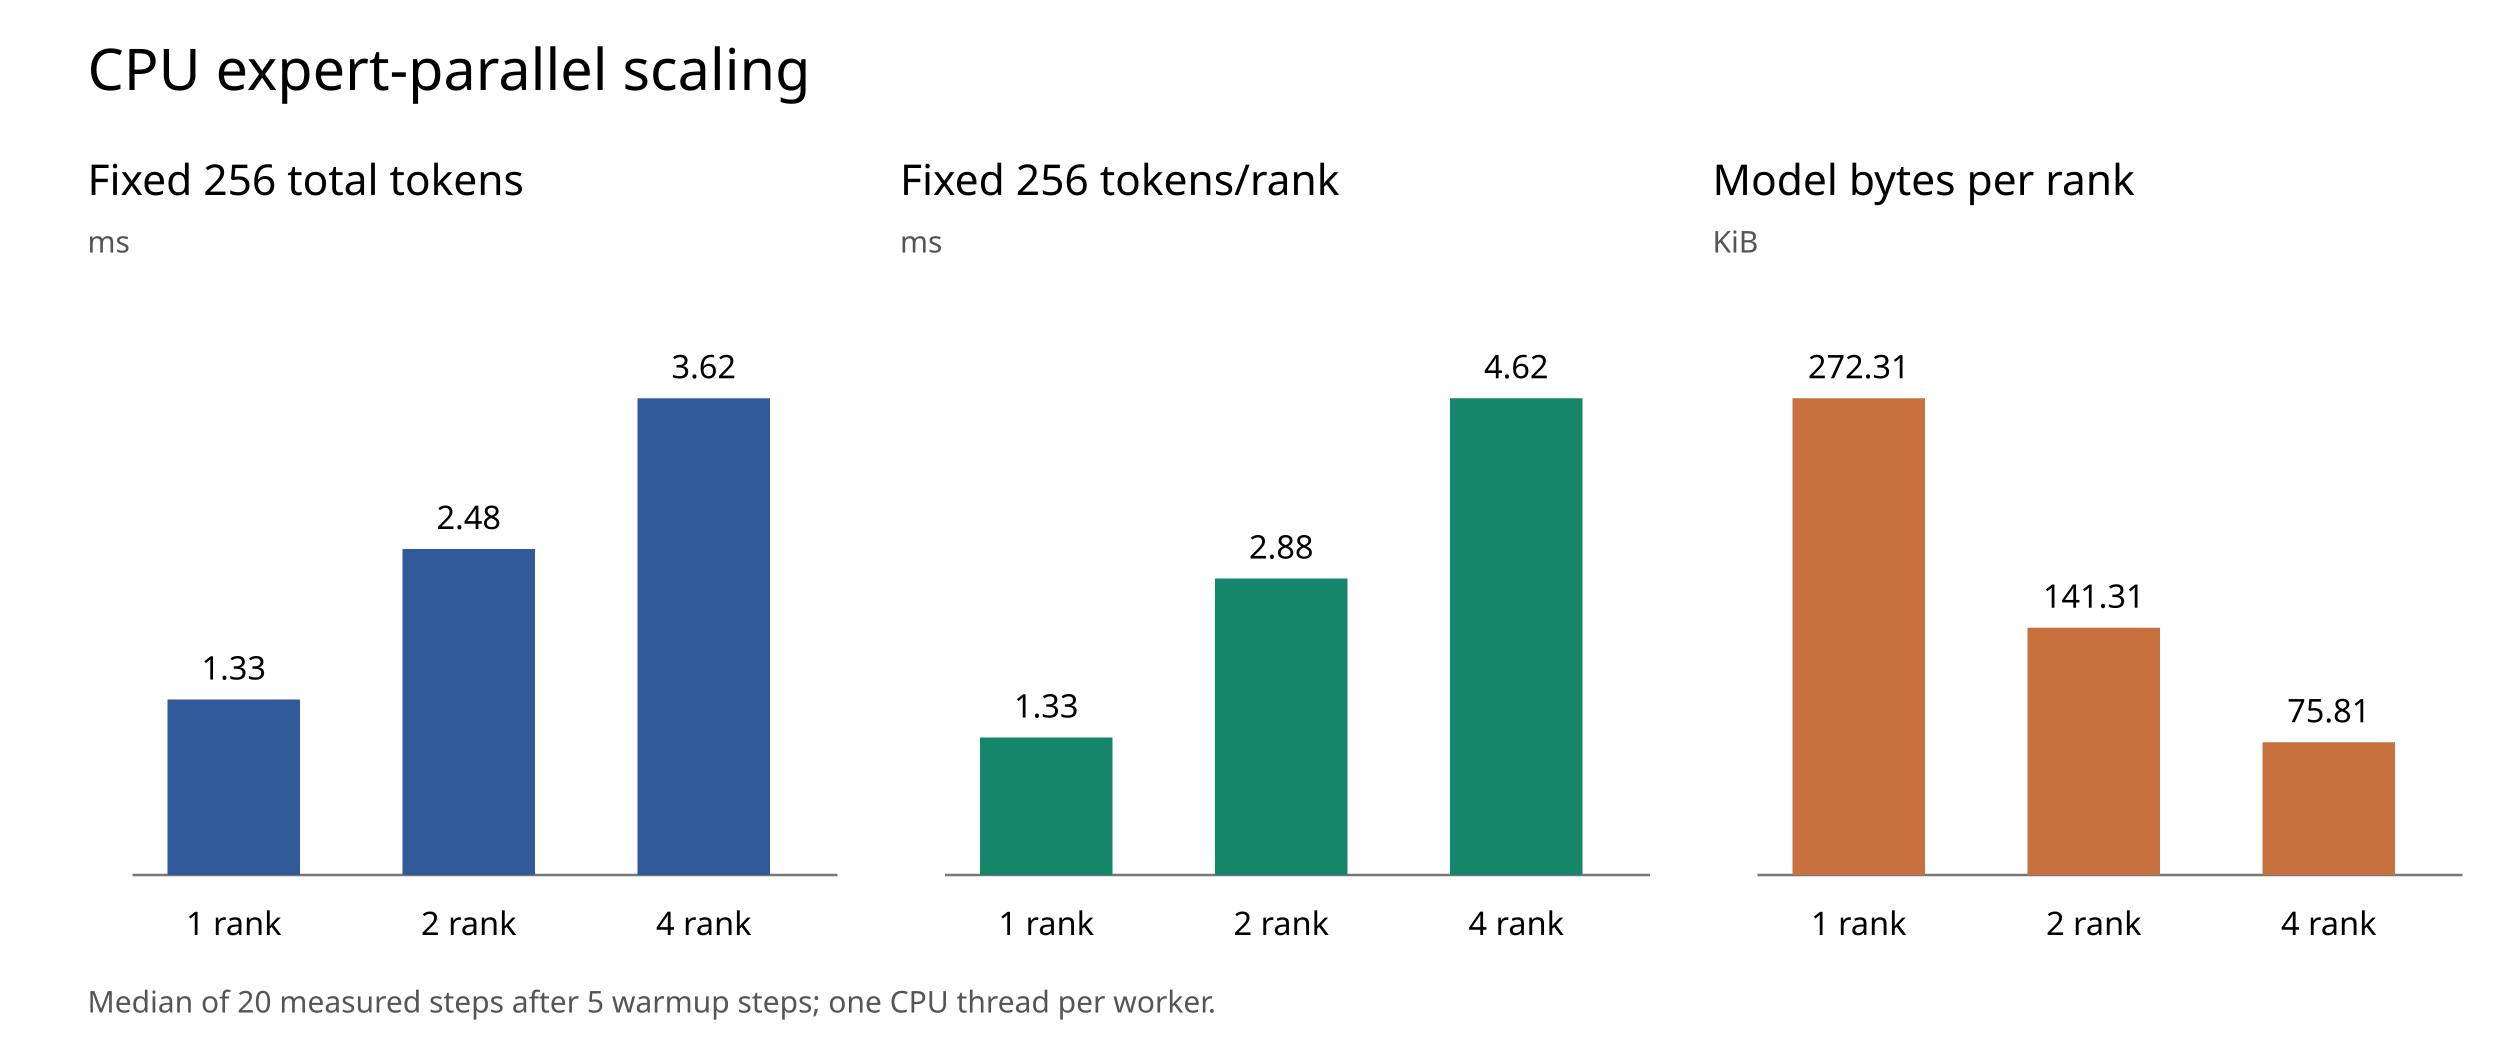
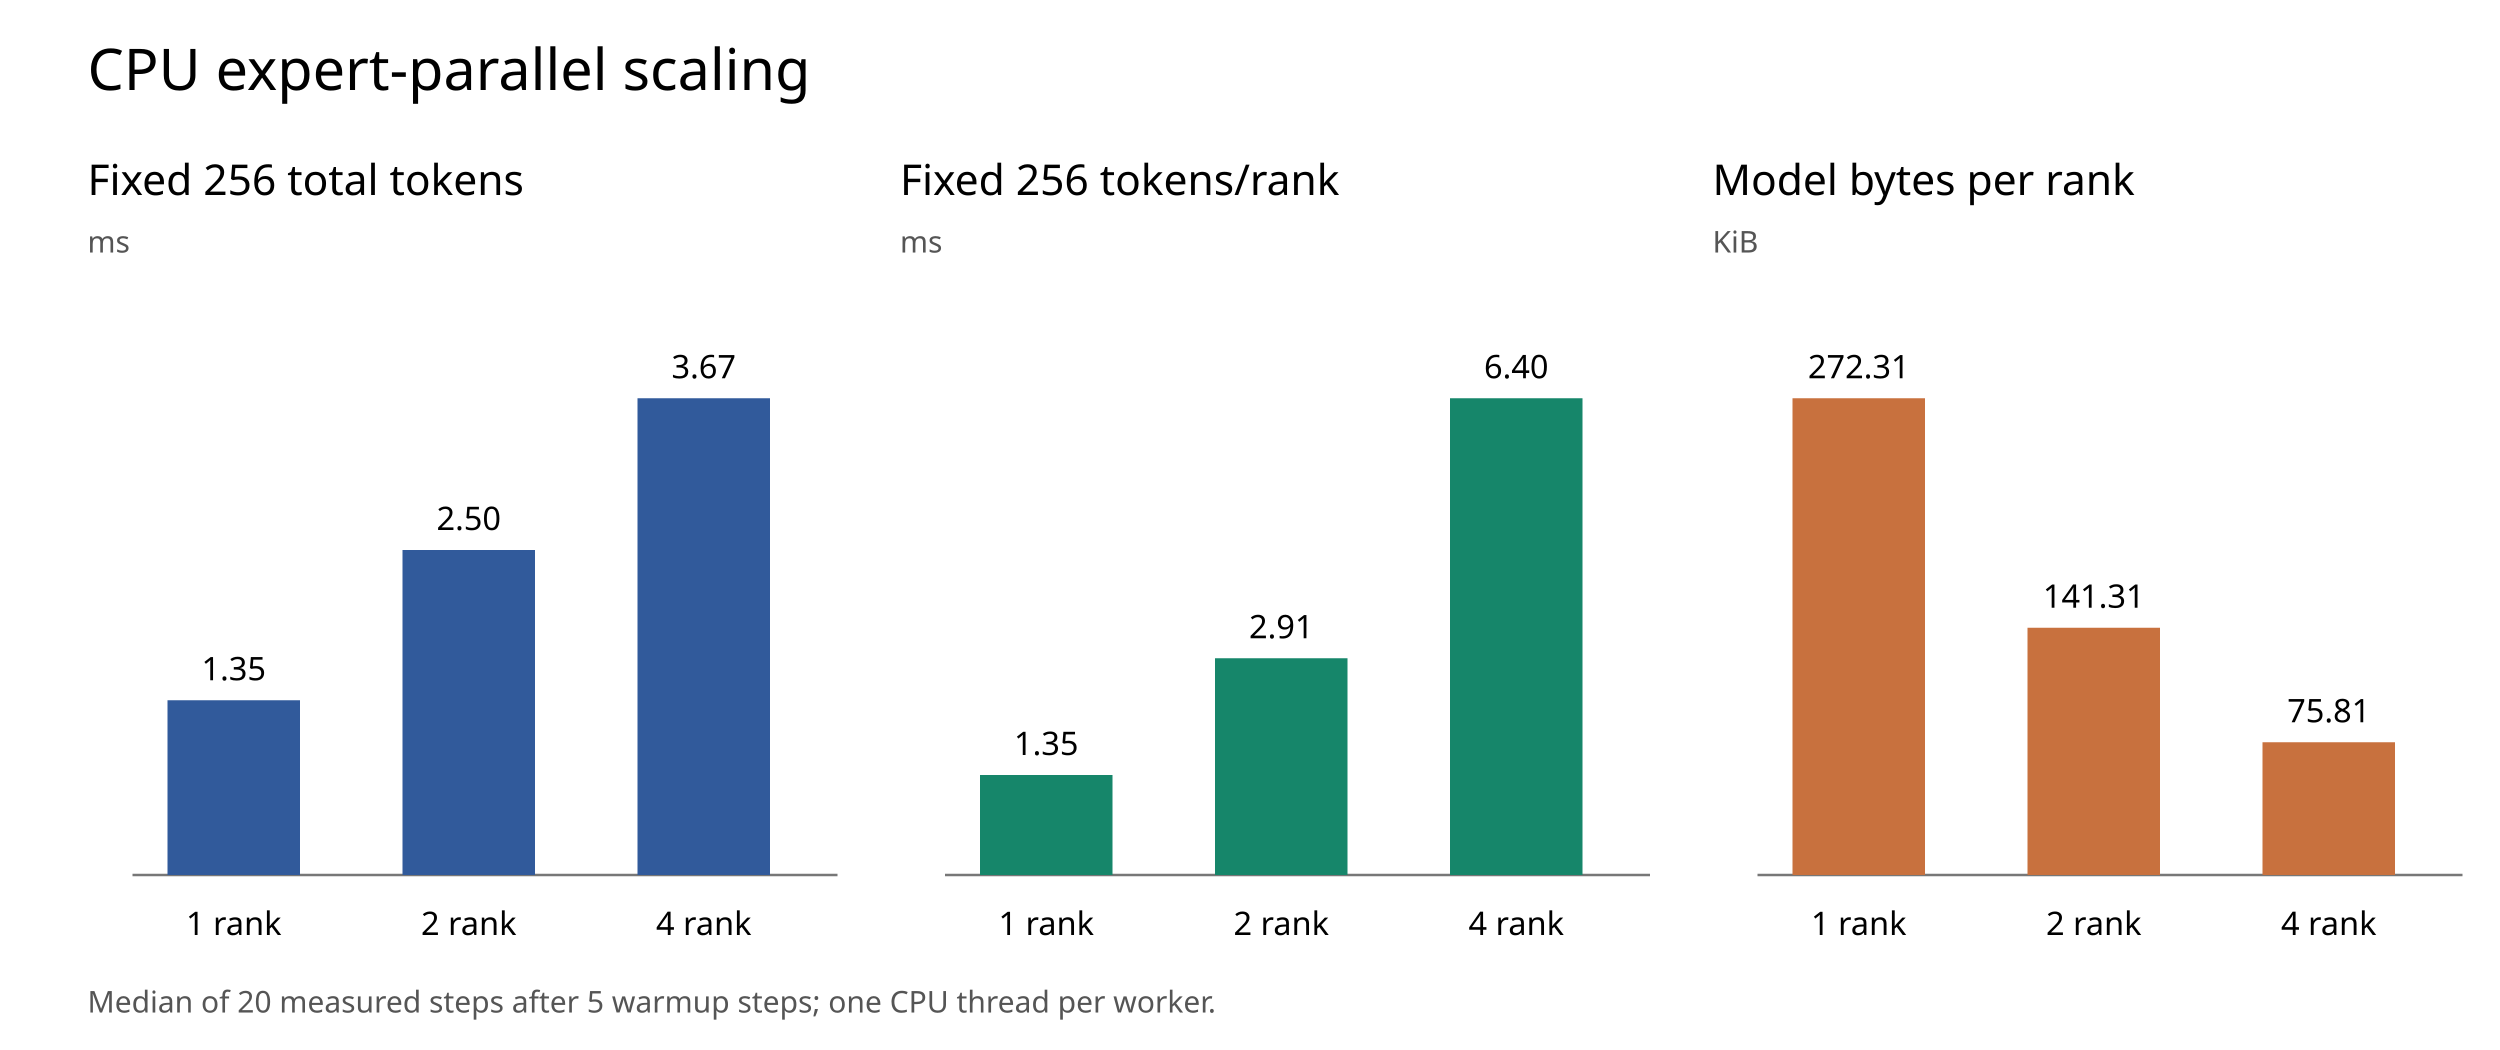
<svg xmlns="http://www.w3.org/2000/svg" viewBox="0 0 1000 420">
  <rect width="100%" height="100%" fill="white" />
  <text x="35" y="36" font-family="sans-serif" font-size="23">CPU expert-parallel scaling</text>
  <text x="35" y="78" font-family="sans-serif" font-size="17">Fixed 256 total tokens</text>
  <text x="35" y="101" font-family="sans-serif" font-size="12" fill="#555">ms</text>
  <line x1="53" x2="335" y1="350" y2="350" stroke="#777" />
-   <rect x="67" y="279.8" width="53" height="70.2" fill="#315a9b" />
-   <text x="93.5" y="271.8" text-anchor="middle" font-family="sans-serif" font-size="13">1.33</text>
+   <rect x="67" y="280.1" width="53" height="69.9" fill="#315a9b" />
+   <text x="93.5" y="272.1" text-anchor="middle" font-family="sans-serif" font-size="13">1.35</text>
  <text x="93.5" y="374" text-anchor="middle" font-family="sans-serif" font-size="13">1 rank</text>
-   <rect x="161" y="219.6" width="53" height="130.4" fill="#315a9b" />
-   <text x="187.5" y="211.6" text-anchor="middle" font-family="sans-serif" font-size="13">2.48</text>
+   <rect x="161" y="220.0" width="53" height="130.0" fill="#315a9b" />
+   <text x="187.5" y="212.0" text-anchor="middle" font-family="sans-serif" font-size="13">2.50</text>
  <text x="187.5" y="374" text-anchor="middle" font-family="sans-serif" font-size="13">2 rank</text>
  <rect x="255" y="159.3" width="53" height="190.7" fill="#315a9b" />
-   <text x="281.5" y="151.3" text-anchor="middle" font-family="sans-serif" font-size="13">3.62</text>
+   <text x="281.5" y="151.3" text-anchor="middle" font-family="sans-serif" font-size="13">3.67</text>
  <text x="281.5" y="374" text-anchor="middle" font-family="sans-serif" font-size="13">4 rank</text>
  <text x="360" y="78" font-family="sans-serif" font-size="17">Fixed 256 tokens/rank</text>
  <text x="360" y="101" font-family="sans-serif" font-size="12" fill="#555">ms</text>
  <line x1="378" x2="660" y1="350" y2="350" stroke="#777" />
-   <rect x="392" y="295.0" width="53" height="55.0" fill="#16866a" />
-   <text x="418.5" y="287.0" text-anchor="middle" font-family="sans-serif" font-size="13">1.33</text>
+   <rect x="392" y="310.0" width="53" height="40.0" fill="#16866a" />
+   <text x="418.5" y="302.0" text-anchor="middle" font-family="sans-serif" font-size="13">1.35</text>
  <text x="418.5" y="374" text-anchor="middle" font-family="sans-serif" font-size="13">1 rank</text>
-   <rect x="486" y="231.4" width="53" height="118.6" fill="#16866a" />
-   <text x="512.5" y="223.4" text-anchor="middle" font-family="sans-serif" font-size="13">2.88</text>
+   <rect x="486" y="263.3" width="53" height="86.7" fill="#16866a" />
+   <text x="512.5" y="255.3" text-anchor="middle" font-family="sans-serif" font-size="13">2.91</text>
  <text x="512.5" y="374" text-anchor="middle" font-family="sans-serif" font-size="13">2 rank</text>
  <rect x="580" y="159.3" width="53" height="190.7" fill="#16866a" />
-   <text x="606.5" y="151.3" text-anchor="middle" font-family="sans-serif" font-size="13">4.62</text>
+   <text x="606.5" y="151.3" text-anchor="middle" font-family="sans-serif" font-size="13">6.40</text>
  <text x="606.5" y="374" text-anchor="middle" font-family="sans-serif" font-size="13">4 rank</text>
  <text x="685" y="78" font-family="sans-serif" font-size="17">Model bytes per rank</text>
  <text x="685" y="101" font-family="sans-serif" font-size="12" fill="#555">KiB</text>
  <line x1="703" x2="985" y1="350" y2="350" stroke="#777" />
  <rect x="717" y="159.3" width="53" height="190.7" fill="#c8713e" />
  <text x="743.5" y="151.3" text-anchor="middle" font-family="sans-serif" font-size="13">272.31</text>
  <text x="743.5" y="374" text-anchor="middle" font-family="sans-serif" font-size="13">1 rank</text>
  <rect x="811" y="251.1" width="53" height="98.9" fill="#c8713e" />
  <text x="837.5" y="243.1" text-anchor="middle" font-family="sans-serif" font-size="13">141.31</text>
  <text x="837.5" y="374" text-anchor="middle" font-family="sans-serif" font-size="13">2 rank</text>
  <rect x="905" y="296.9" width="53" height="53.1" fill="#c8713e" />
  <text x="931.5" y="288.9" text-anchor="middle" font-family="sans-serif" font-size="13">75.81</text>
  <text x="931.5" y="374" text-anchor="middle" font-family="sans-serif" font-size="13">4 rank</text>
  <text x="35" y="405" font-family="sans-serif" font-size="12" fill="#555">Median of 20 measured steps after 5 warmup steps; one CPU thread per worker.</text>
</svg>
